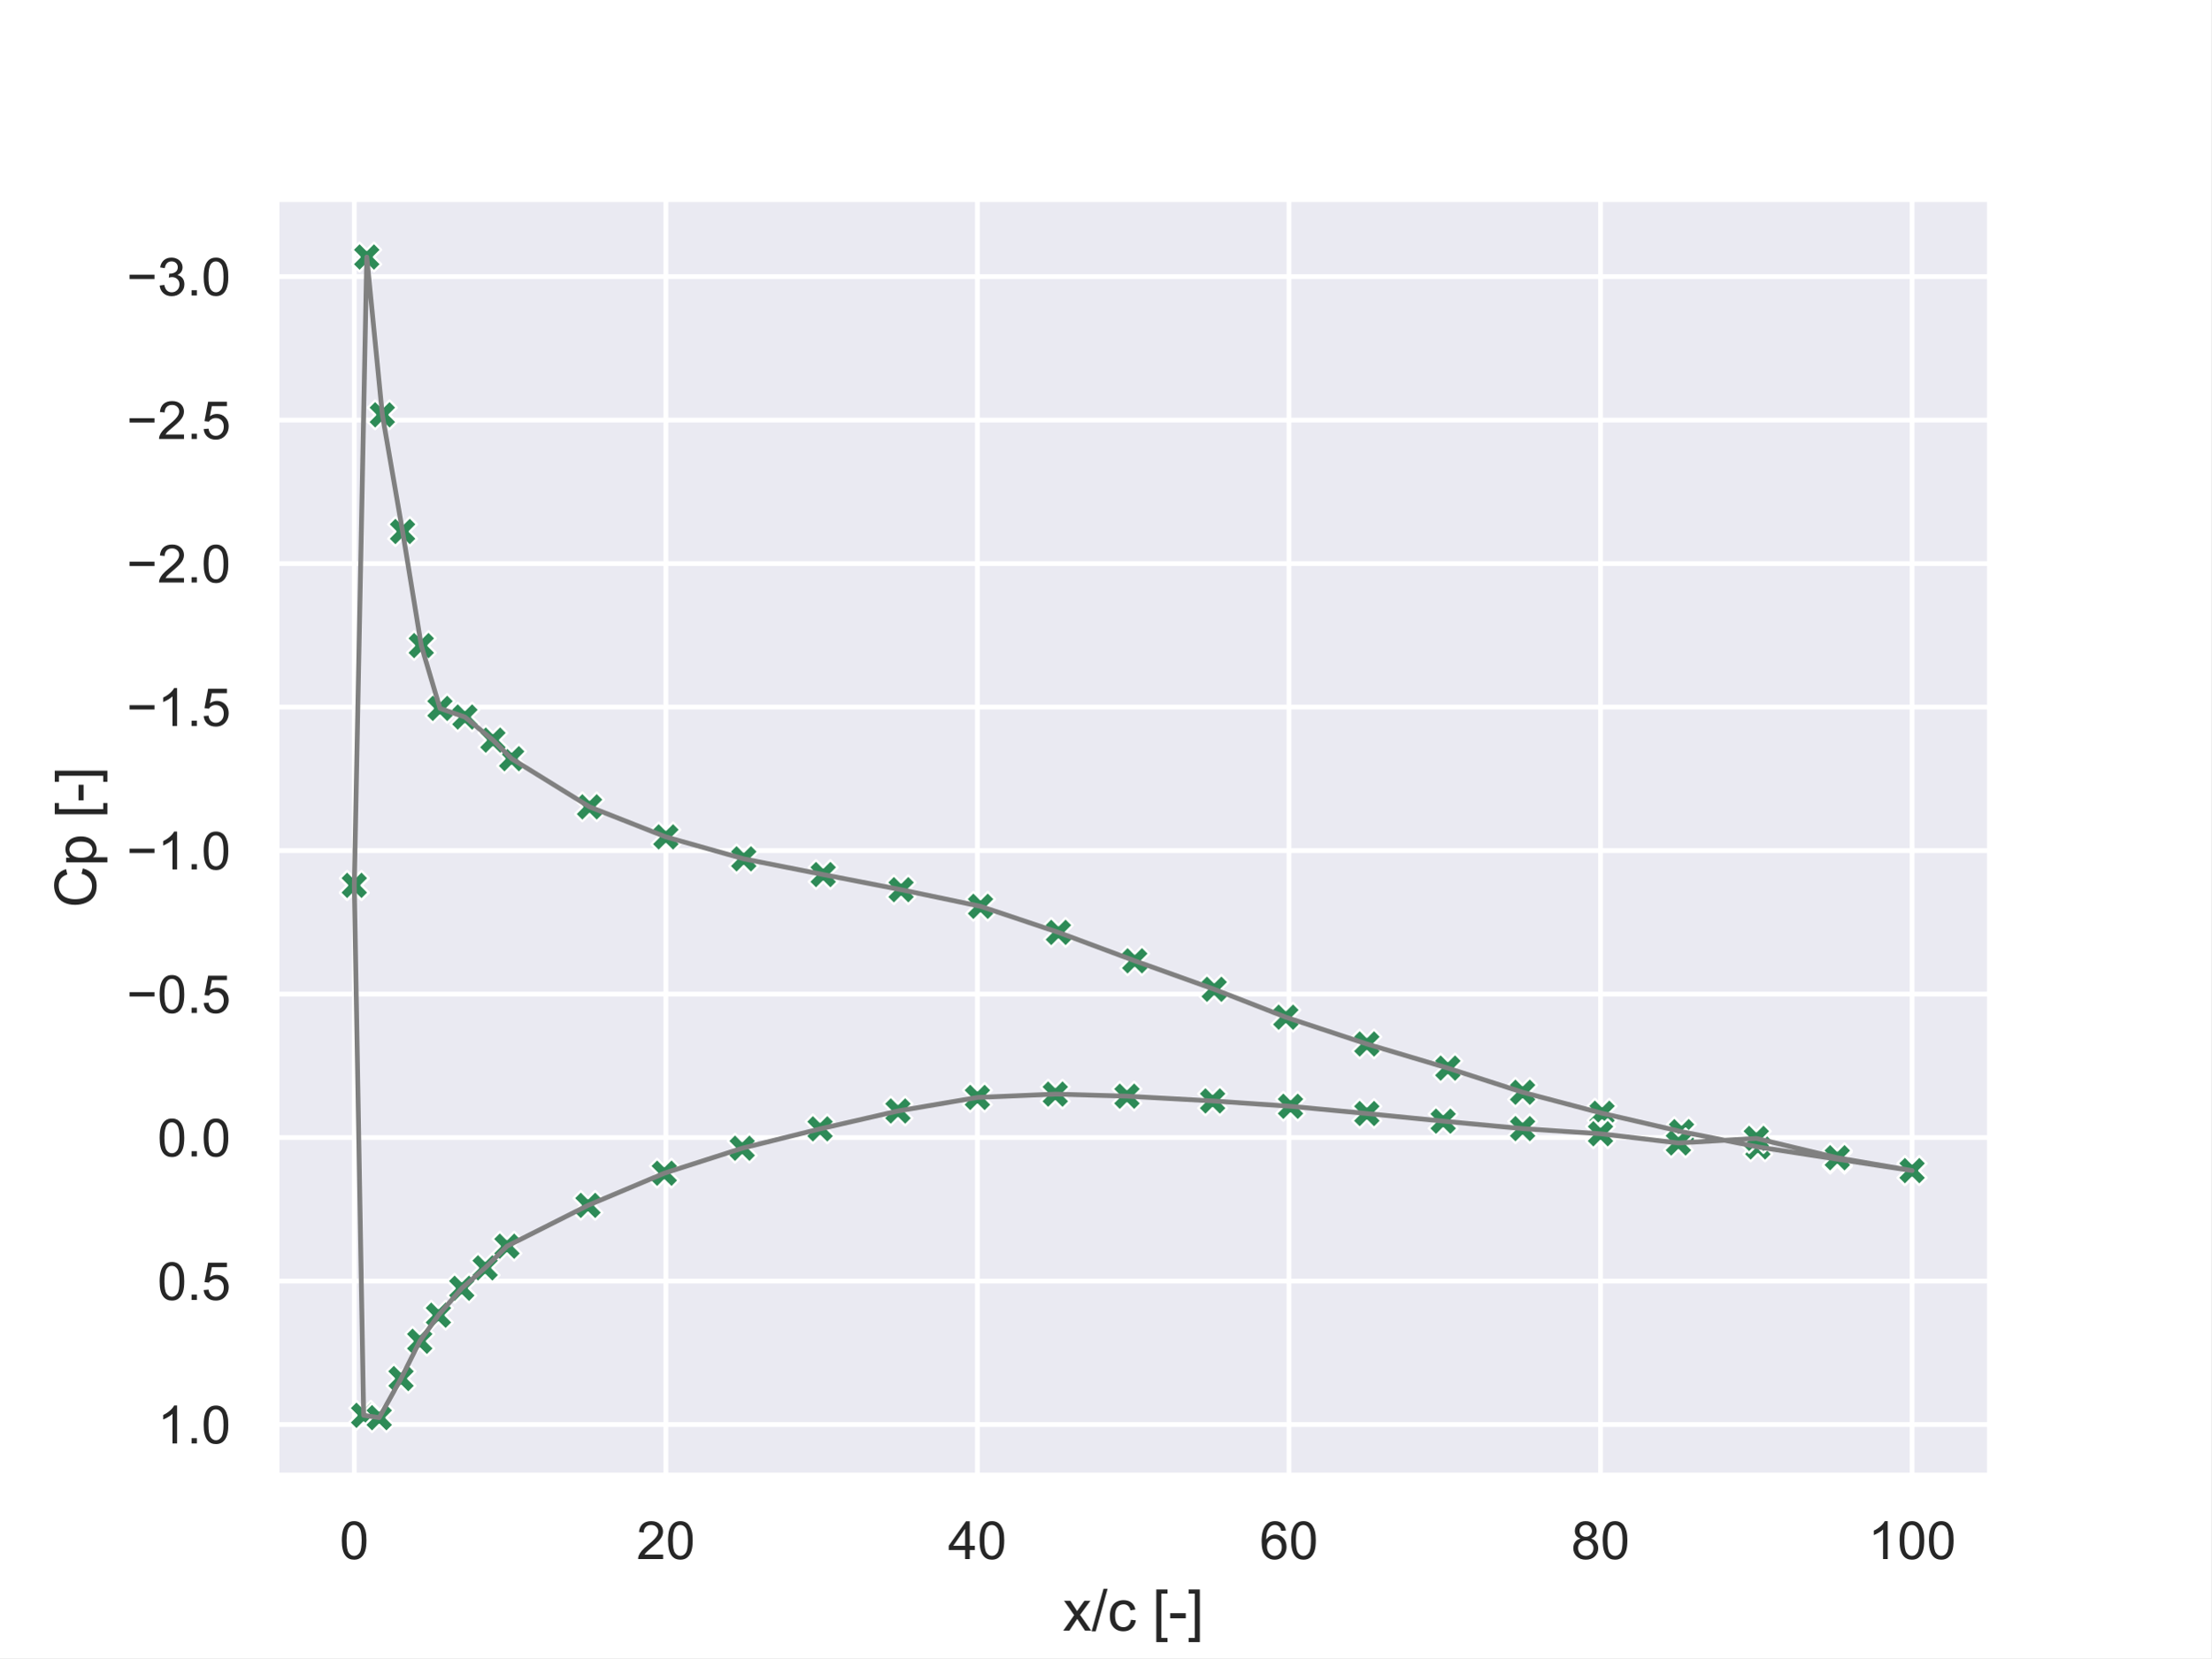
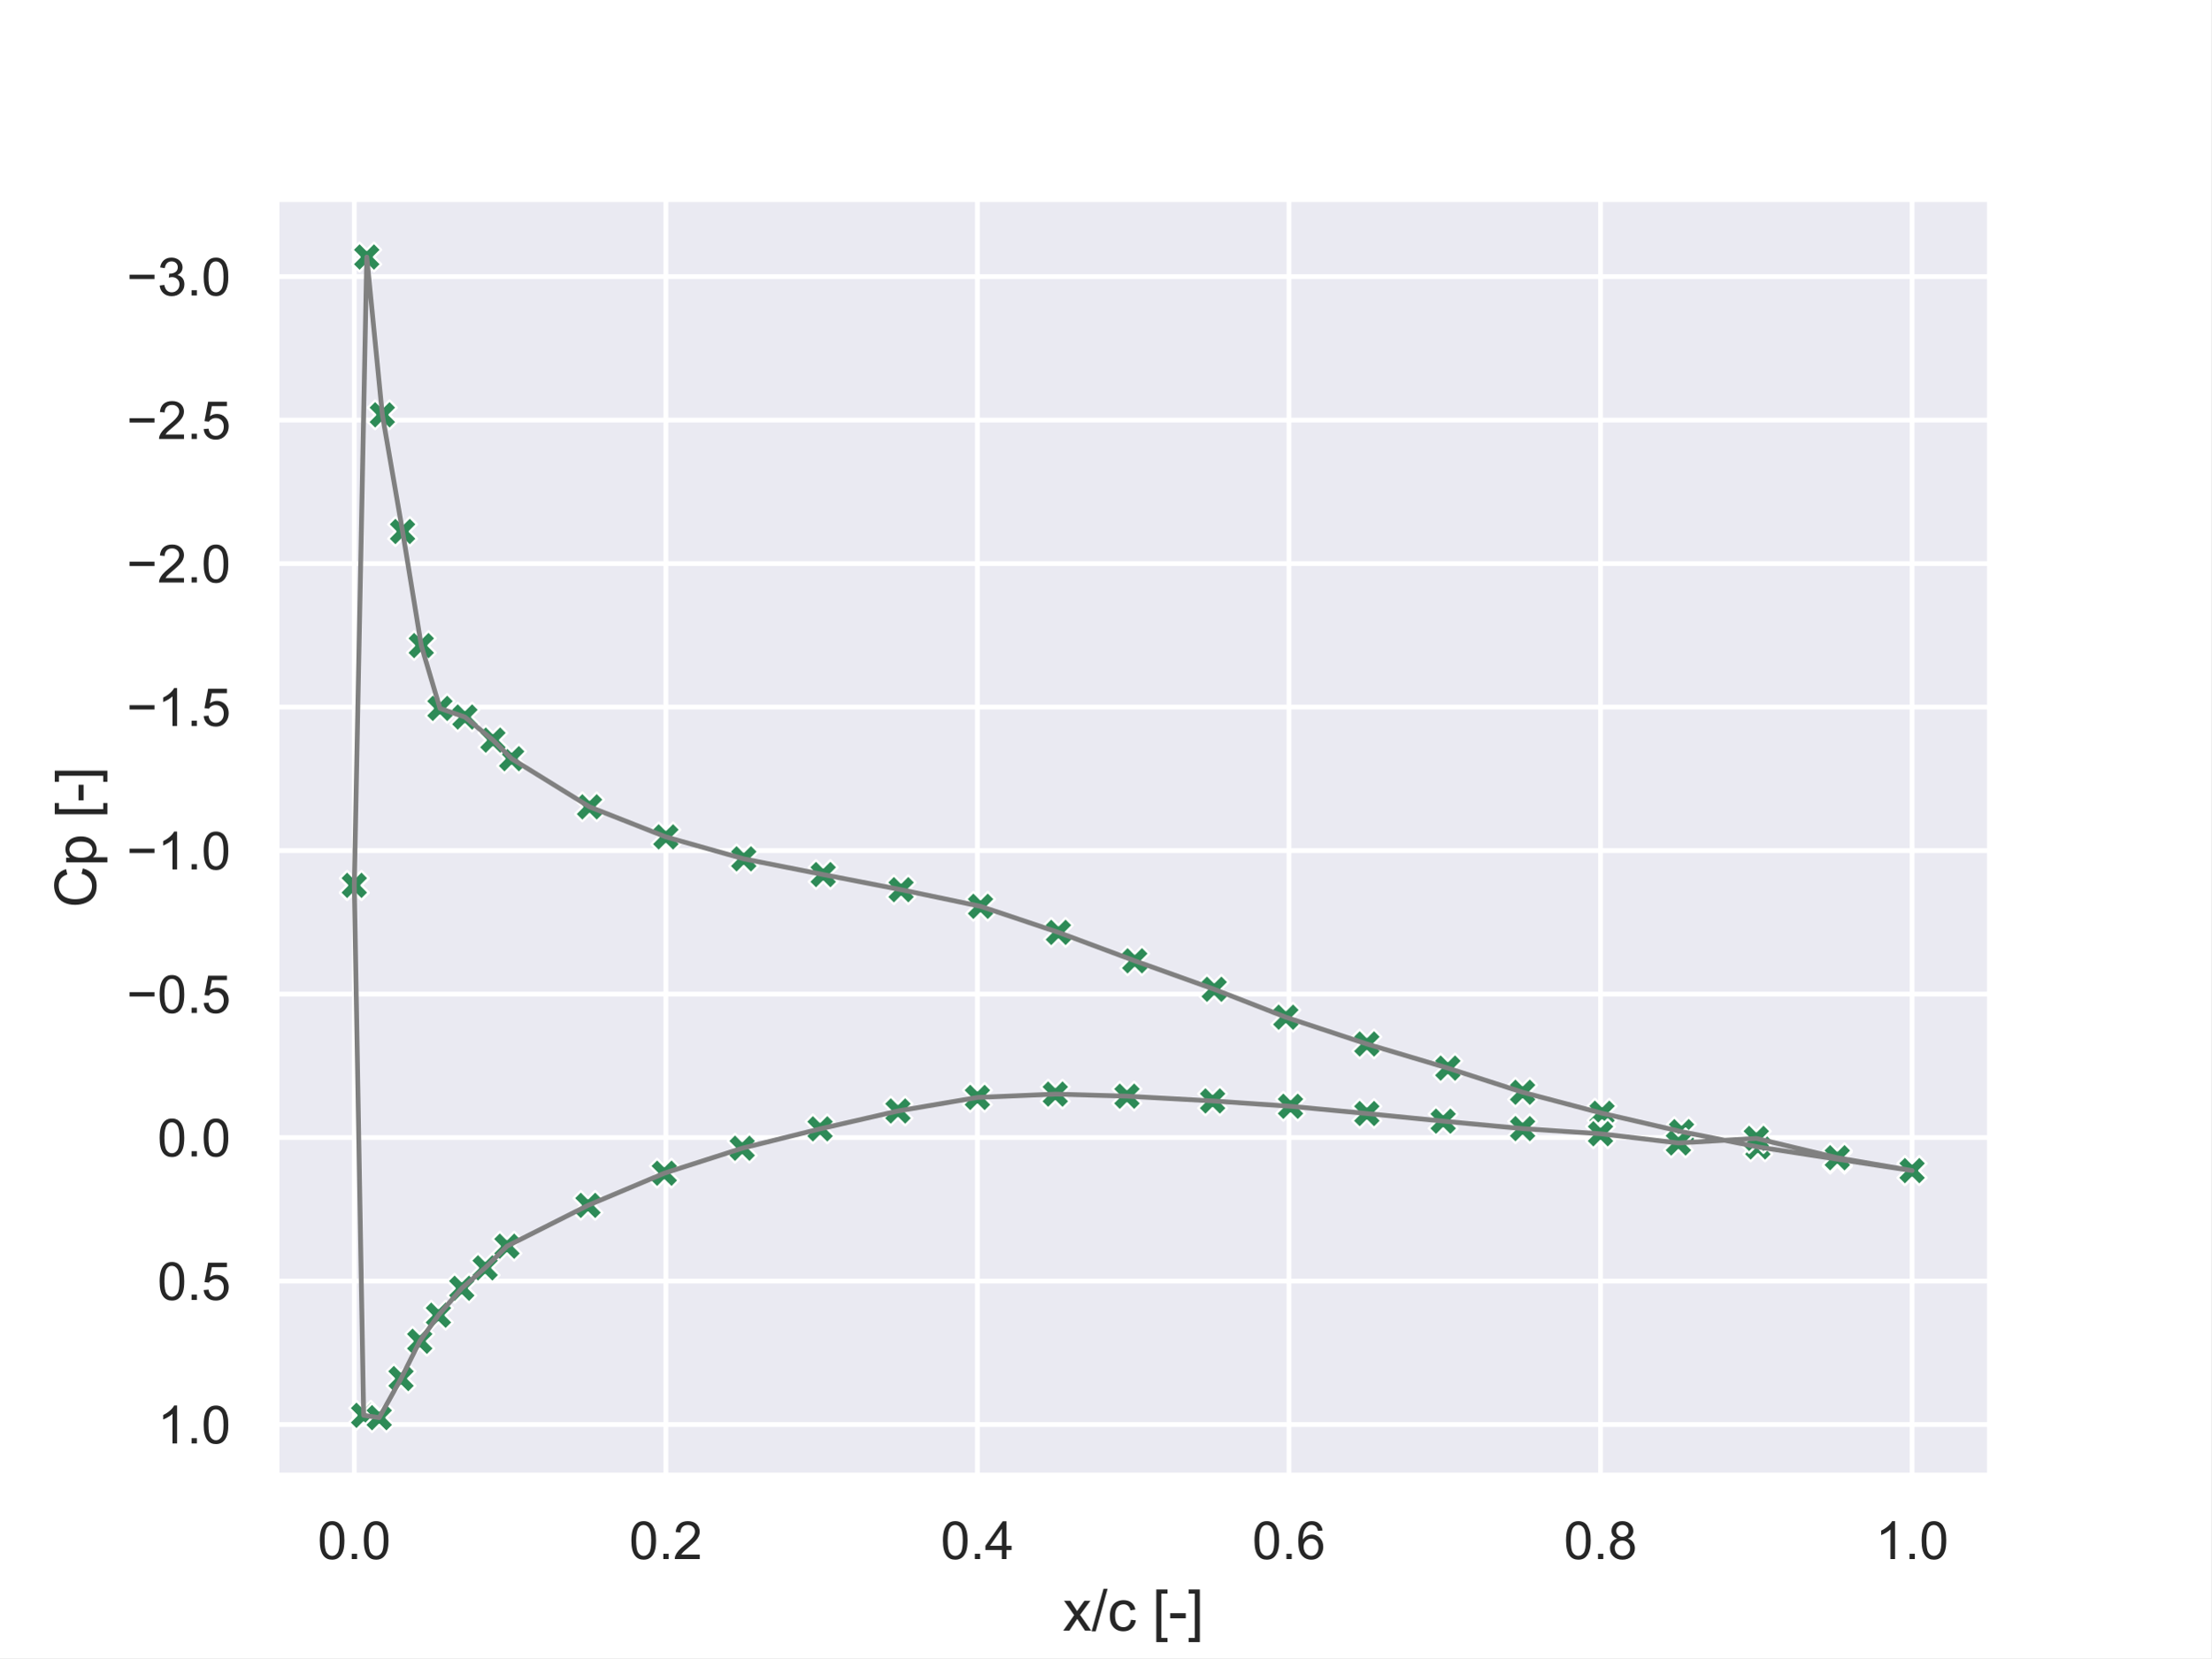
<svg xmlns="http://www.w3.org/2000/svg" xmlns:xlink="http://www.w3.org/1999/xlink" width="460.8pt" height="345.6pt" viewBox="0 0 460.8 345.6" version="1.1">
  <defs>
    <style type="text/css">*{stroke-linejoin: round; stroke-linecap: butt}</style>
  </defs>
  <g id="figure_1">
    <g id="patch_1">
      <path d="M 0 345.6  L 460.8 345.6  L 460.8 0  L 0 0  z " style="fill: #ffffff" />
    </g>
    <g id="axes_1">
      <g id="patch_2">
        <path d="M 57.6 307.584  L 414.72 307.584  L 414.72 41.472  L 57.6 41.472  z " style="fill: #eaeaf2" />
      </g>
      <g id="matplotlib.axis_1">
        <g id="xtick_1">
          <g id="line2d_1">
-             <path d="M 73.833 307.584  L 73.833 41.472  " clip-path="url(#p22914f39a2)" style="fill: none; stroke: #ffffff; stroke-linecap: round" />
+             <path d="M 73.833 307.584  L 73.833 41.472  " clip-path="url(#p09f5254fab)" style="fill: none; stroke: #ffffff; stroke-linecap: round" />
          </g>
          <g id="text_1">
-             <g style="fill: #262626" transform="translate(70.77421 324.9576) scale(0.11 -0.11)">
+             <g style="fill: #262626" transform="translate(66.18773 324.9576) scale(0.11 -0.11)">
              <defs>
                <path id="ArialMT-30" d="M 266 2259  Q 266 3072 433 3567  Q 600 4063 929 4331  Q 1259 4600 1759 4600  Q 2128 4600 2406 4451  Q 2684 4303 2865 4023  Q 3047 3744 3150 3342  Q 3253 2941 3253 2259  Q 3253 1453 3087 958  Q 2922 463 2592 192  Q 2263 -78 1759 -78  Q 1097 -78 719 397  Q 266 969 266 2259  z M 844 2259  Q 844 1131 1108 757  Q 1372 384 1759 384  Q 2147 384 2411 759  Q 2675 1134 2675 2259  Q 2675 3391 2411 3762  Q 2147 4134 1753 4134  Q 1366 4134 1134 3806  Q 844 3388 844 2259  z " transform="scale(0.015625)" />
-               </defs>
-               <use xlink:href="#ArialMT-30" />
+                 <path id="ArialMT-2e" d="M 581 0  L 581 641  L 1222 641  L 1222 0  L 581 0  z " transform="scale(0.015625)" />
+               </defs>
+               <use xlink:href="#ArialMT-30" />
+               <use xlink:href="#ArialMT-2e" x="55.615" />
+               <use xlink:href="#ArialMT-30" x="83.398" />
            </g>
          </g>
        </g>
        <g id="xtick_2">
          <g id="line2d_2">
-             <path d="M 138.764 307.584  L 138.764 41.472  " clip-path="url(#p22914f39a2)" style="fill: none; stroke: #ffffff; stroke-linecap: round" />
+             <path d="M 138.764 307.584  L 138.764 41.472  " clip-path="url(#p09f5254fab)" style="fill: none; stroke: #ffffff; stroke-linecap: round" />
          </g>
          <g id="text_2">
-             <g style="fill: #262626" transform="translate(132.6466 324.9576) scale(0.11 -0.11)">
+             <g style="fill: #262626" transform="translate(131.1186 324.9576) scale(0.11 -0.11)">
              <defs>
                <path id="ArialMT-32" d="M 3222 541  L 3222 0  L 194 0  Q 188 203 259 391  Q 375 700 629 1000  Q 884 1300 1366 1694  Q 2113 2306 2375 2664  Q 2638 3022 2638 3341  Q 2638 3675 2398 3904  Q 2159 4134 1775 4134  Q 1369 4134 1125 3890  Q 881 3647 878 3216  L 300 3275  Q 359 3922 746 4261  Q 1134 4600 1788 4600  Q 2447 4600 2831 4234  Q 3216 3869 3216 3328  Q 3216 3053 3103 2787  Q 2991 2522 2730 2228  Q 2469 1934 1863 1422  Q 1356 997 1212 845  Q 1069 694 975 541  L 3222 541  z " transform="scale(0.015625)" />
              </defs>
-               <use xlink:href="#ArialMT-32" />
-               <use xlink:href="#ArialMT-30" x="55.615" />
+               <use xlink:href="#ArialMT-30" />
+               <use xlink:href="#ArialMT-2e" x="55.615" />
+               <use xlink:href="#ArialMT-32" x="83.398" />
            </g>
          </g>
        </g>
        <g id="xtick_3">
          <g id="line2d_3">
-             <path d="M 203.695 307.584  L 203.695 41.472  " clip-path="url(#p22914f39a2)" style="fill: none; stroke: #ffffff; stroke-linecap: round" />
+             <path d="M 203.695 307.584  L 203.695 41.472  " clip-path="url(#p09f5254fab)" style="fill: none; stroke: #ffffff; stroke-linecap: round" />
          </g>
          <g id="text_3">
-             <g style="fill: #262626" transform="translate(197.5775 324.9576) scale(0.11 -0.11)">
+             <g style="fill: #262626" transform="translate(196.0495 324.9576) scale(0.11 -0.11)">
              <defs>
                <path id="ArialMT-34" d="M 2069 0  L 2069 1097  L 81 1097  L 81 1613  L 2172 4581  L 2631 4581  L 2631 1613  L 3250 1613  L 3250 1097  L 2631 1097  L 2631 0  L 2069 0  z M 2069 1613  L 2069 3678  L 634 1613  L 2069 1613  z " transform="scale(0.015625)" />
              </defs>
-               <use xlink:href="#ArialMT-34" />
-               <use xlink:href="#ArialMT-30" x="55.615" />
+               <use xlink:href="#ArialMT-30" />
+               <use xlink:href="#ArialMT-2e" x="55.615" />
+               <use xlink:href="#ArialMT-34" x="83.398" />
            </g>
          </g>
        </g>
        <g id="xtick_4">
          <g id="line2d_4">
-             <path d="M 268.625 307.584  L 268.625 41.472  " clip-path="url(#p22914f39a2)" style="fill: none; stroke: #ffffff; stroke-linecap: round" />
+             <path d="M 268.625 307.584  L 268.625 41.472  " clip-path="url(#p09f5254fab)" style="fill: none; stroke: #ffffff; stroke-linecap: round" />
          </g>
          <g id="text_4">
-             <g style="fill: #262626" transform="translate(262.5084 324.9576) scale(0.11 -0.11)">
+             <g style="fill: #262626" transform="translate(260.9805 324.9576) scale(0.11 -0.11)">
              <defs>
                <path id="ArialMT-36" d="M 3184 3459  L 2625 3416  Q 2550 3747 2413 3897  Q 2184 4138 1850 4138  Q 1581 4138 1378 3988  Q 1113 3794 959 3422  Q 806 3050 800 2363  Q 1003 2672 1297 2822  Q 1591 2972 1913 2972  Q 2475 2972 2870 2558  Q 3266 2144 3266 1488  Q 3266 1056 3080 686  Q 2894 316 2569 119  Q 2244 -78 1831 -78  Q 1128 -78 684 439  Q 241 956 241 2144  Q 241 3472 731 4075  Q 1159 4600 1884 4600  Q 2425 4600 2770 4297  Q 3116 3994 3184 3459  z M 888 1484  Q 888 1194 1011 928  Q 1134 663 1356 523  Q 1578 384 1822 384  Q 2178 384 2434 671  Q 2691 959 2691 1453  Q 2691 1928 2437 2201  Q 2184 2475 1800 2475  Q 1419 2475 1153 2201  Q 888 1928 888 1484  z " transform="scale(0.015625)" />
              </defs>
-               <use xlink:href="#ArialMT-36" />
-               <use xlink:href="#ArialMT-30" x="55.615" />
+               <use xlink:href="#ArialMT-30" />
+               <use xlink:href="#ArialMT-2e" x="55.615" />
+               <use xlink:href="#ArialMT-36" x="83.398" />
            </g>
          </g>
        </g>
        <g id="xtick_5">
          <g id="line2d_5">
-             <path d="M 333.556 307.584  L 333.556 41.472  " clip-path="url(#p22914f39a2)" style="fill: none; stroke: #ffffff; stroke-linecap: round" />
+             <path d="M 333.556 307.584  L 333.556 41.472  " clip-path="url(#p09f5254fab)" style="fill: none; stroke: #ffffff; stroke-linecap: round" />
          </g>
          <g id="text_5">
-             <g style="fill: #262626" transform="translate(327.4393 324.9576) scale(0.11 -0.11)">
+             <g style="fill: #262626" transform="translate(325.9114 324.9576) scale(0.11 -0.11)">
              <defs>
                <path id="ArialMT-38" d="M 1131 2484  Q 781 2613 612 2850  Q 444 3088 444 3419  Q 444 3919 803 4259  Q 1163 4600 1759 4600  Q 2359 4600 2725 4251  Q 3091 3903 3091 3403  Q 3091 3084 2923 2848  Q 2756 2613 2416 2484  Q 2838 2347 3058 2040  Q 3278 1734 3278 1309  Q 3278 722 2862 322  Q 2447 -78 1769 -78  Q 1091 -78 675 323  Q 259 725 259 1325  Q 259 1772 486 2073  Q 713 2375 1131 2484  z M 1019 3438  Q 1019 3113 1228 2906  Q 1438 2700 1772 2700  Q 2097 2700 2305 2904  Q 2513 3109 2513 3406  Q 2513 3716 2298 3927  Q 2084 4138 1766 4138  Q 1444 4138 1231 3931  Q 1019 3725 1019 3438  z M 838 1322  Q 838 1081 952 856  Q 1066 631 1291 507  Q 1516 384 1775 384  Q 2178 384 2440 643  Q 2703 903 2703 1303  Q 2703 1709 2433 1975  Q 2163 2241 1756 2241  Q 1359 2241 1098 1978  Q 838 1716 838 1322  z " transform="scale(0.015625)" />
              </defs>
-               <use xlink:href="#ArialMT-38" />
-               <use xlink:href="#ArialMT-30" x="55.615" />
+               <use xlink:href="#ArialMT-30" />
+               <use xlink:href="#ArialMT-2e" x="55.615" />
+               <use xlink:href="#ArialMT-38" x="83.398" />
            </g>
          </g>
        </g>
        <g id="xtick_6">
          <g id="line2d_6">
-             <path d="M 398.487 307.584  L 398.487 41.472  " clip-path="url(#p22914f39a2)" style="fill: none; stroke: #ffffff; stroke-linecap: round" />
+             <path d="M 398.487 307.584  L 398.487 41.472  " clip-path="url(#p09f5254fab)" style="fill: none; stroke: #ffffff; stroke-linecap: round" />
          </g>
          <g id="text_6">
-             <g style="fill: #262626" transform="translate(389.3117 324.9576) scale(0.11 -0.11)">
+             <g style="fill: #262626" transform="translate(390.8423 324.9576) scale(0.11 -0.11)">
              <defs>
                <path id="ArialMT-31" d="M 2384 0  L 1822 0  L 1822 3584  Q 1619 3391 1289 3197  Q 959 3003 697 2906  L 697 3450  Q 1169 3672 1522 3987  Q 1875 4303 2022 4600  L 2384 4600  L 2384 0  z " transform="scale(0.015625)" />
              </defs>
              <use xlink:href="#ArialMT-31" />
-               <use xlink:href="#ArialMT-30" x="55.615" />
-               <use xlink:href="#ArialMT-30" x="111.23" />
+               <use xlink:href="#ArialMT-2e" x="55.615" />
+               <use xlink:href="#ArialMT-30" x="83.398" />
            </g>
          </g>
        </g>
        <g id="text_7">
          <g style="fill: #262626" transform="translate(221.4947 339.8795) scale(0.12 -0.12)">
            <defs>
              <path id="ArialMT-78" d="M 47 0  L 1259 1725  L 138 3319  L 841 3319  L 1350 2541  Q 1494 2319 1581 2169  Q 1719 2375 1834 2534  L 2394 3319  L 3066 3319  L 1919 1756  L 3153 0  L 2463 0  L 1781 1031  L 1600 1309  L 728 0  L 47 0  z " transform="scale(0.015625)" />
              <path id="ArialMT-2f" d="M 0 -78  L 1328 4659  L 1778 4659  L 453 -78  L 0 -78  z " transform="scale(0.015625)" />
              <path id="ArialMT-63" d="M 2588 1216  L 3141 1144  Q 3050 572 2676 248  Q 2303 -75 1759 -75  Q 1078 -75 664 370  Q 250 816 250 1647  Q 250 2184 428 2587  Q 606 2991 970 3192  Q 1334 3394 1763 3394  Q 2303 3394 2647 3120  Q 2991 2847 3088 2344  L 2541 2259  Q 2463 2594 2264 2762  Q 2066 2931 1784 2931  Q 1359 2931 1093 2626  Q 828 2322 828 1663  Q 828 994 1084 691  Q 1341 388 1753 388  Q 2084 388 2306 591  Q 2528 794 2588 1216  z " transform="scale(0.015625)" />
              <path id="ArialMT-20" transform="scale(0.015625)" />
              <path id="ArialMT-5b" d="M 434 -1272  L 434 4581  L 1675 4581  L 1675 4116  L 997 4116  L 997 -806  L 1675 -806  L 1675 -1272  L 434 -1272  z " transform="scale(0.015625)" />
              <path id="ArialMT-2d" d="M 203 1375  L 203 1941  L 1931 1941  L 1931 1375  L 203 1375  z " transform="scale(0.015625)" />
              <path id="ArialMT-5d" d="M 1363 -1272  L 122 -1272  L 122 -806  L 800 -806  L 800 4116  L 122 4116  L 122 4581  L 1363 4581  L 1363 -1272  z " transform="scale(0.015625)" />
            </defs>
            <use xlink:href="#ArialMT-78" />
            <use xlink:href="#ArialMT-2f" x="50" />
            <use xlink:href="#ArialMT-63" x="77.783" />
            <use xlink:href="#ArialMT-20" x="127.783" />
            <use xlink:href="#ArialMT-5b" x="155.566" />
            <use xlink:href="#ArialMT-2d" x="183.35" />
            <use xlink:href="#ArialMT-5d" x="216.65" />
          </g>
        </g>
      </g>
      <g id="matplotlib.axis_2">
        <g id="ytick_1">
          <g id="line2d_7">
-             <path d="M 57.6 57.651  L 414.72 57.651  " clip-path="url(#p22914f39a2)" style="fill: none; stroke: #ffffff; stroke-linecap: round" />
+             <path d="M 57.6 57.651  L 414.72 57.651  " clip-path="url(#p09f5254fab)" style="fill: none; stroke: #ffffff; stroke-linecap: round" />
          </g>
          <g id="text_8">
            <g style="fill: #262626" transform="translate(26.38531 61.58735) scale(0.11 -0.11)">
              <defs>
                <path id="ArialMT-2212" d="M 3381 1997  L 356 1997  L 356 2522  L 3381 2522  L 3381 1997  z " transform="scale(0.015625)" />
                <path id="ArialMT-33" d="M 269 1209  L 831 1284  Q 928 806 1161 595  Q 1394 384 1728 384  Q 2125 384 2398 659  Q 2672 934 2672 1341  Q 2672 1728 2419 1979  Q 2166 2231 1775 2231  Q 1616 2231 1378 2169  L 1441 2663  Q 1497 2656 1531 2656  Q 1891 2656 2178 2843  Q 2466 3031 2466 3422  Q 2466 3731 2256 3934  Q 2047 4138 1716 4138  Q 1388 4138 1169 3931  Q 950 3725 888 3313  L 325 3413  Q 428 3978 793 4289  Q 1159 4600 1703 4600  Q 2078 4600 2393 4439  Q 2709 4278 2876 4000  Q 3044 3722 3044 3409  Q 3044 3113 2884 2869  Q 2725 2625 2413 2481  Q 2819 2388 3044 2092  Q 3269 1797 3269 1353  Q 3269 753 2831 336  Q 2394 -81 1725 -81  Q 1122 -81 723 278  Q 325 638 269 1209  z " transform="scale(0.015625)" />
-                 <path id="ArialMT-2e" d="M 581 0  L 581 641  L 1222 641  L 1222 0  L 581 0  z " transform="scale(0.015625)" />
              </defs>
              <use xlink:href="#ArialMT-2212" />
              <use xlink:href="#ArialMT-33" x="58.398" />
              <use xlink:href="#ArialMT-2e" x="114.014" />
              <use xlink:href="#ArialMT-30" x="141.797" />
            </g>
          </g>
        </g>
        <g id="ytick_2">
          <g id="line2d_8">
-             <path d="M 57.6 87.559  L 414.72 87.559  " clip-path="url(#p22914f39a2)" style="fill: none; stroke: #ffffff; stroke-linecap: round" />
+             <path d="M 57.6 87.559  L 414.72 87.559  " clip-path="url(#p09f5254fab)" style="fill: none; stroke: #ffffff; stroke-linecap: round" />
          </g>
          <g id="text_9">
            <g style="fill: #262626" transform="translate(26.38531 91.49619) scale(0.11 -0.11)">
              <defs>
                <path id="ArialMT-35" d="M 266 1200  L 856 1250  Q 922 819 1161 601  Q 1400 384 1738 384  Q 2144 384 2425 690  Q 2706 997 2706 1503  Q 2706 1984 2436 2262  Q 2166 2541 1728 2541  Q 1456 2541 1237 2417  Q 1019 2294 894 2097  L 366 2166  L 809 4519  L 3088 4519  L 3088 3981  L 1259 3981  L 1013 2750  Q 1425 3038 1878 3038  Q 2478 3038 2890 2622  Q 3303 2206 3303 1553  Q 3303 931 2941 478  Q 2500 -78 1738 -78  Q 1113 -78 717 272  Q 322 622 266 1200  z " transform="scale(0.015625)" />
              </defs>
              <use xlink:href="#ArialMT-2212" />
              <use xlink:href="#ArialMT-32" x="58.398" />
              <use xlink:href="#ArialMT-2e" x="114.014" />
              <use xlink:href="#ArialMT-35" x="141.797" />
            </g>
          </g>
        </g>
        <g id="ytick_3">
          <g id="line2d_9">
-             <path d="M 57.6 117.468  L 414.72 117.468  " clip-path="url(#p22914f39a2)" style="fill: none; stroke: #ffffff; stroke-linecap: round" />
+             <path d="M 57.6 117.468  L 414.72 117.468  " clip-path="url(#p09f5254fab)" style="fill: none; stroke: #ffffff; stroke-linecap: round" />
          </g>
          <g id="text_10">
            <g style="fill: #262626" transform="translate(26.38531 121.405) scale(0.11 -0.11)">
              <use xlink:href="#ArialMT-2212" />
              <use xlink:href="#ArialMT-32" x="58.398" />
              <use xlink:href="#ArialMT-2e" x="114.014" />
              <use xlink:href="#ArialMT-30" x="141.797" />
            </g>
          </g>
        </g>
        <g id="ytick_4">
          <g id="line2d_10">
-             <path d="M 57.6 147.377  L 414.72 147.377  " clip-path="url(#p22914f39a2)" style="fill: none; stroke: #ffffff; stroke-linecap: round" />
+             <path d="M 57.6 147.377  L 414.72 147.377  " clip-path="url(#p09f5254fab)" style="fill: none; stroke: #ffffff; stroke-linecap: round" />
          </g>
          <g id="text_11">
            <g style="fill: #262626" transform="translate(26.38531 151.3139) scale(0.11 -0.11)">
              <use xlink:href="#ArialMT-2212" />
              <use xlink:href="#ArialMT-31" x="58.398" />
              <use xlink:href="#ArialMT-2e" x="114.014" />
              <use xlink:href="#ArialMT-35" x="141.797" />
            </g>
          </g>
        </g>
        <g id="ytick_5">
          <g id="line2d_11">
-             <path d="M 57.6 177.286  L 414.72 177.286  " clip-path="url(#p22914f39a2)" style="fill: none; stroke: #ffffff; stroke-linecap: round" />
+             <path d="M 57.6 177.286  L 414.72 177.286  " clip-path="url(#p09f5254fab)" style="fill: none; stroke: #ffffff; stroke-linecap: round" />
          </g>
          <g id="text_12">
            <g style="fill: #262626" transform="translate(26.38531 181.2227) scale(0.11 -0.11)">
              <use xlink:href="#ArialMT-2212" />
              <use xlink:href="#ArialMT-31" x="58.398" />
              <use xlink:href="#ArialMT-2e" x="114.014" />
              <use xlink:href="#ArialMT-30" x="141.797" />
            </g>
          </g>
        </g>
        <g id="ytick_6">
          <g id="line2d_12">
-             <path d="M 57.6 207.195  L 414.72 207.195  " clip-path="url(#p22914f39a2)" style="fill: none; stroke: #ffffff; stroke-linecap: round" />
+             <path d="M 57.6 207.195  L 414.72 207.195  " clip-path="url(#p09f5254fab)" style="fill: none; stroke: #ffffff; stroke-linecap: round" />
          </g>
          <g id="text_13">
            <g style="fill: #262626" transform="translate(26.38531 211.1315) scale(0.11 -0.11)">
              <use xlink:href="#ArialMT-2212" />
              <use xlink:href="#ArialMT-30" x="58.398" />
              <use xlink:href="#ArialMT-2e" x="114.014" />
              <use xlink:href="#ArialMT-35" x="141.797" />
            </g>
          </g>
        </g>
        <g id="ytick_7">
          <g id="line2d_13">
-             <path d="M 57.6 237.104  L 414.72 237.104  " clip-path="url(#p22914f39a2)" style="fill: none; stroke: #ffffff; stroke-linecap: round" />
+             <path d="M 57.6 237.104  L 414.72 237.104  " clip-path="url(#p09f5254fab)" style="fill: none; stroke: #ffffff; stroke-linecap: round" />
          </g>
          <g id="text_14">
            <g style="fill: #262626" transform="translate(32.81 241.0404) scale(0.11 -0.11)">
              <use xlink:href="#ArialMT-30" />
              <use xlink:href="#ArialMT-2e" x="55.615" />
              <use xlink:href="#ArialMT-30" x="83.398" />
            </g>
          </g>
        </g>
        <g id="ytick_8">
          <g id="line2d_14">
-             <path d="M 57.6 267.012  L 414.72 267.012  " clip-path="url(#p22914f39a2)" style="fill: none; stroke: #ffffff; stroke-linecap: round" />
+             <path d="M 57.6 267.012  L 414.72 267.012  " clip-path="url(#p09f5254fab)" style="fill: none; stroke: #ffffff; stroke-linecap: round" />
          </g>
          <g id="text_15">
            <g style="fill: #262626" transform="translate(32.81 270.9492) scale(0.11 -0.11)">
              <use xlink:href="#ArialMT-30" />
              <use xlink:href="#ArialMT-2e" x="55.615" />
              <use xlink:href="#ArialMT-35" x="83.398" />
            </g>
          </g>
        </g>
        <g id="ytick_9">
          <g id="line2d_15">
-             <path d="M 57.6 296.921  L 414.72 296.921  " clip-path="url(#p22914f39a2)" style="fill: none; stroke: #ffffff; stroke-linecap: round" />
+             <path d="M 57.6 296.921  L 414.72 296.921  " clip-path="url(#p09f5254fab)" style="fill: none; stroke: #ffffff; stroke-linecap: round" />
          </g>
          <g id="text_16">
            <g style="fill: #262626" transform="translate(32.81 300.858) scale(0.11 -0.11)">
              <use xlink:href="#ArialMT-31" />
              <use xlink:href="#ArialMT-2e" x="55.615" />
              <use xlink:href="#ArialMT-30" x="83.398" />
            </g>
          </g>
        </g>
        <g id="text_17">
          <g style="fill: #262626" transform="translate(20.00031 189.1961) rotate(-90) scale(0.12 -0.12)">
            <defs>
              <path id="ArialMT-43" d="M 3763 1606  L 4369 1453  Q 4178 706 3683 314  Q 3188 -78 2472 -78  Q 1731 -78 1267 223  Q 803 525 561 1097  Q 319 1669 319 2325  Q 319 3041 592 3573  Q 866 4106 1370 4382  Q 1875 4659 2481 4659  Q 3169 4659 3637 4309  Q 4106 3959 4291 3325  L 3694 3184  Q 3534 3684 3231 3912  Q 2928 4141 2469 4141  Q 1941 4141 1586 3887  Q 1231 3634 1087 3207  Q 944 2781 944 2328  Q 944 1744 1114 1308  Q 1284 872 1643 656  Q 2003 441 2422 441  Q 2931 441 3284 734  Q 3638 1028 3763 1606  z " transform="scale(0.015625)" />
              <path id="ArialMT-70" d="M 422 -1272  L 422 3319  L 934 3319  L 934 2888  Q 1116 3141 1344 3267  Q 1572 3394 1897 3394  Q 2322 3394 2647 3175  Q 2972 2956 3137 2557  Q 3303 2159 3303 1684  Q 3303 1175 3120 767  Q 2938 359 2589 142  Q 2241 -75 1856 -75  Q 1575 -75 1351 44  Q 1128 163 984 344  L 984 -1272  L 422 -1272  z M 931 1641  Q 931 1000 1190 694  Q 1450 388 1819 388  Q 2194 388 2461 705  Q 2728 1022 2728 1688  Q 2728 2322 2467 2637  Q 2206 2953 1844 2953  Q 1484 2953 1207 2617  Q 931 2281 931 1641  z " transform="scale(0.015625)" />
            </defs>
            <use xlink:href="#ArialMT-43" />
            <use xlink:href="#ArialMT-70" x="72.217" />
            <use xlink:href="#ArialMT-20" x="127.832" />
            <use xlink:href="#ArialMT-5b" x="155.615" />
            <use xlink:href="#ArialMT-2d" x="183.398" />
            <use xlink:href="#ArialMT-5d" x="216.699" />
          </g>
        </g>
      </g>
      <g id="PathCollection_1">
        <defs>
-           <path id="m6748fcd519" d="M -1.5 3  L 0 1.5  L 1.5 3  L 3 1.5  L 1.5 0  L 3 -1.5  L 1.5 -3  L 0 -1.5  L -1.5 -3  L -3 -1.5  L -1.5 0  L -3 1.5  z " style="stroke: #ffffff; stroke-width: 0.48" />
+           <path id="mcd586e74e7" d="M -1.5 3  L 0 1.5  L 1.5 3  L 3 1.5  L 1.5 0  L 3 -1.5  L 1.5 -3  L 0 -1.5  L -1.5 -3  L -3 -1.5  L -1.5 0  L -3 1.5  z " style="stroke: #ffffff; stroke-width: 0.48" />
        </defs>
-         <g clip-path="url(#p22914f39a2)">
-           <use xlink:href="#m6748fcd519" x="398.487" y="243.99" style="fill: #2e8b57; stroke: #ffffff; stroke-width: 0.48" />
-           <use xlink:href="#m6748fcd519" x="382.904" y="241.614" style="fill: #2e8b57; stroke: #ffffff; stroke-width: 0.48" />
-           <use xlink:href="#m6748fcd519" x="366.346" y="239.057" style="fill: #2e8b57; stroke: #ffffff; stroke-width: 0.48" />
-           <use xlink:href="#m6748fcd519" x="350.438" y="235.874" style="fill: #2e8b57; stroke: #ffffff; stroke-width: 0.48" />
-           <use xlink:href="#m6748fcd519" x="333.881" y="232.037" style="fill: #2e8b57; stroke: #ffffff; stroke-width: 0.48" />
-           <use xlink:href="#m6748fcd519" x="317.324" y="227.665" style="fill: #2e8b57; stroke: #ffffff; stroke-width: 0.48" />
-           <use xlink:href="#m6748fcd519" x="301.74" y="222.629" style="fill: #2e8b57; stroke: #ffffff; stroke-width: 0.48" />
-           <use xlink:href="#m6748fcd519" x="284.858" y="217.598" style="fill: #2e8b57; stroke: #ffffff; stroke-width: 0.48" />
-           <use xlink:href="#m6748fcd519" x="267.976" y="212.021" style="fill: #2e8b57; stroke: #ffffff; stroke-width: 0.48" />
-           <use xlink:href="#m6748fcd519" x="253.042" y="206.197" style="fill: #2e8b57; stroke: #ffffff; stroke-width: 0.48" />
-           <use xlink:href="#m6748fcd519" x="236.485" y="200.264" style="fill: #2e8b57; stroke: #ffffff; stroke-width: 0.48" />
-           <use xlink:href="#m6748fcd519" x="220.577" y="194.339" style="fill: #2e8b57; stroke: #ffffff; stroke-width: 0.48" />
-           <use xlink:href="#m6748fcd519" x="204.344" y="188.907" style="fill: #2e8b57; stroke: #ffffff; stroke-width: 0.48" />
-           <use xlink:href="#m6748fcd519" x="187.786" y="185.443" style="fill: #2e8b57; stroke: #ffffff; stroke-width: 0.48" />
-           <use xlink:href="#m6748fcd519" x="171.554" y="182.285" style="fill: #2e8b57; stroke: #ffffff; stroke-width: 0.48" />
-           <use xlink:href="#m6748fcd519" x="154.996" y="179.011" style="fill: #2e8b57; stroke: #ffffff; stroke-width: 0.48" />
-           <use xlink:href="#m6748fcd519" x="138.764" y="174.438" style="fill: #2e8b57; stroke: #ffffff; stroke-width: 0.48" />
-           <use xlink:href="#m6748fcd519" x="122.856" y="168.172" style="fill: #2e8b57; stroke: #ffffff; stroke-width: 0.48" />
-           <use xlink:href="#m6748fcd519" x="106.623" y="158.131" style="fill: #2e8b57; stroke: #ffffff; stroke-width: 0.48" />
-           <use xlink:href="#m6748fcd519" x="102.727" y="154.261" style="fill: #2e8b57; stroke: #ffffff; stroke-width: 0.48" />
-           <use xlink:href="#m6748fcd519" x="96.883" y="149.452" style="fill: #2e8b57; stroke: #ffffff; stroke-width: 0.48" />
-           <use xlink:href="#m6748fcd519" x="91.689" y="147.651" style="fill: #2e8b57; stroke: #ffffff; stroke-width: 0.48" />
-           <use xlink:href="#m6748fcd519" x="87.793" y="134.558" style="fill: #2e8b57; stroke: #ffffff; stroke-width: 0.48" />
-           <use xlink:href="#m6748fcd519" x="83.897" y="110.78" style="fill: #2e8b57; stroke: #ffffff; stroke-width: 0.48" />
-           <use xlink:href="#m6748fcd519" x="79.677" y="86.455" style="fill: #2e8b57; stroke: #ffffff; stroke-width: 0.48" />
-           <use xlink:href="#m6748fcd519" x="76.43" y="53.568" style="fill: #2e8b57; stroke: #ffffff; stroke-width: 0.48" />
-           <use xlink:href="#m6748fcd519" x="73.833" y="184.585" style="fill: #2e8b57; stroke: #ffffff; stroke-width: 0.48" />
-           <use xlink:href="#m6748fcd519" x="73.833" y="184.536" style="fill: #2e8b57; stroke: #ffffff; stroke-width: 0.48" />
-           <use xlink:href="#m6748fcd519" x="75.781" y="295" style="fill: #2e8b57; stroke: #ffffff; stroke-width: 0.48" />
-           <use xlink:href="#m6748fcd519" x="79.027" y="295.488" style="fill: #2e8b57; stroke: #ffffff; stroke-width: 0.48" />
-           <use xlink:href="#m6748fcd519" x="83.572" y="287.339" style="fill: #2e8b57; stroke: #ffffff; stroke-width: 0.48" />
-           <use xlink:href="#m6748fcd519" x="87.468" y="279.563" style="fill: #2e8b57; stroke: #ffffff; stroke-width: 0.48" />
-           <use xlink:href="#m6748fcd519" x="91.364" y="274.135" style="fill: #2e8b57; stroke: #ffffff; stroke-width: 0.48" />
-           <use xlink:href="#m6748fcd519" x="96.234" y="268.519" style="fill: #2e8b57; stroke: #ffffff; stroke-width: 0.48" />
-           <use xlink:href="#m6748fcd519" x="101.104" y="264.266" style="fill: #2e8b57; stroke: #ffffff; stroke-width: 0.48" />
-           <use xlink:href="#m6748fcd519" x="105.649" y="259.749" style="fill: #2e8b57; stroke: #ffffff; stroke-width: 0.48" />
-           <use xlink:href="#m6748fcd519" x="122.531" y="251.241" style="fill: #2e8b57; stroke: #ffffff; stroke-width: 0.48" />
-           <use xlink:href="#m6748fcd519" x="138.439" y="244.537" style="fill: #2e8b57; stroke: #ffffff; stroke-width: 0.48" />
-           <use xlink:href="#m6748fcd519" x="154.672" y="239.329" style="fill: #2e8b57; stroke: #ffffff; stroke-width: 0.48" />
-           <use xlink:href="#m6748fcd519" x="170.904" y="235.293" style="fill: #2e8b57; stroke: #ffffff; stroke-width: 0.48" />
-           <use xlink:href="#m6748fcd519" x="187.137" y="231.564" style="fill: #2e8b57; stroke: #ffffff; stroke-width: 0.48" />
-           <use xlink:href="#m6748fcd519" x="203.695" y="228.746" style="fill: #2e8b57; stroke: #ffffff; stroke-width: 0.48" />
-           <use xlink:href="#m6748fcd519" x="219.927" y="228.048" style="fill: #2e8b57; stroke: #ffffff; stroke-width: 0.48" />
-           <use xlink:href="#m6748fcd519" x="234.861" y="228.479" style="fill: #2e8b57; stroke: #ffffff; stroke-width: 0.48" />
-           <use xlink:href="#m6748fcd519" x="252.717" y="229.47" style="fill: #2e8b57; stroke: #ffffff; stroke-width: 0.48" />
-           <use xlink:href="#m6748fcd519" x="268.95" y="230.589" style="fill: #2e8b57; stroke: #ffffff; stroke-width: 0.48" />
-           <use xlink:href="#m6748fcd519" x="284.858" y="232.094" style="fill: #2e8b57; stroke: #ffffff; stroke-width: 0.48" />
-           <use xlink:href="#m6748fcd519" x="300.766" y="233.686" style="fill: #2e8b57; stroke: #ffffff; stroke-width: 0.48" />
-           <use xlink:href="#m6748fcd519" x="317.324" y="235.244" style="fill: #2e8b57; stroke: #ffffff; stroke-width: 0.48" />
-           <use xlink:href="#m6748fcd519" x="333.556" y="236.314" style="fill: #2e8b57; stroke: #ffffff; stroke-width: 0.48" />
-           <use xlink:href="#m6748fcd519" x="349.789" y="238.234" style="fill: #2e8b57; stroke: #ffffff; stroke-width: 0.48" />
-           <use xlink:href="#m6748fcd519" x="366.022" y="237.283" style="fill: #2e8b57; stroke: #ffffff; stroke-width: 0.48" />
-           <use xlink:href="#m6748fcd519" x="382.904" y="241.313" style="fill: #2e8b57; stroke: #ffffff; stroke-width: 0.48" />
-           <use xlink:href="#m6748fcd519" x="398.487" y="243.99" style="fill: #2e8b57; stroke: #ffffff; stroke-width: 0.48" />
+         <g clip-path="url(#p09f5254fab)">
+           <use xlink:href="#mcd586e74e7" x="398.487" y="243.99" style="fill: #2e8b57; stroke: #ffffff; stroke-width: 0.48" />
+           <use xlink:href="#mcd586e74e7" x="382.904" y="241.614" style="fill: #2e8b57; stroke: #ffffff; stroke-width: 0.48" />
+           <use xlink:href="#mcd586e74e7" x="366.346" y="239.057" style="fill: #2e8b57; stroke: #ffffff; stroke-width: 0.48" />
+           <use xlink:href="#mcd586e74e7" x="350.438" y="235.874" style="fill: #2e8b57; stroke: #ffffff; stroke-width: 0.48" />
+           <use xlink:href="#mcd586e74e7" x="333.881" y="232.037" style="fill: #2e8b57; stroke: #ffffff; stroke-width: 0.48" />
+           <use xlink:href="#mcd586e74e7" x="317.324" y="227.665" style="fill: #2e8b57; stroke: #ffffff; stroke-width: 0.48" />
+           <use xlink:href="#mcd586e74e7" x="301.74" y="222.629" style="fill: #2e8b57; stroke: #ffffff; stroke-width: 0.48" />
+           <use xlink:href="#mcd586e74e7" x="284.858" y="217.598" style="fill: #2e8b57; stroke: #ffffff; stroke-width: 0.48" />
+           <use xlink:href="#mcd586e74e7" x="267.976" y="212.021" style="fill: #2e8b57; stroke: #ffffff; stroke-width: 0.48" />
+           <use xlink:href="#mcd586e74e7" x="253.042" y="206.197" style="fill: #2e8b57; stroke: #ffffff; stroke-width: 0.48" />
+           <use xlink:href="#mcd586e74e7" x="236.485" y="200.264" style="fill: #2e8b57; stroke: #ffffff; stroke-width: 0.48" />
+           <use xlink:href="#mcd586e74e7" x="220.577" y="194.339" style="fill: #2e8b57; stroke: #ffffff; stroke-width: 0.48" />
+           <use xlink:href="#mcd586e74e7" x="204.344" y="188.907" style="fill: #2e8b57; stroke: #ffffff; stroke-width: 0.48" />
+           <use xlink:href="#mcd586e74e7" x="187.786" y="185.443" style="fill: #2e8b57; stroke: #ffffff; stroke-width: 0.48" />
+           <use xlink:href="#mcd586e74e7" x="171.554" y="182.285" style="fill: #2e8b57; stroke: #ffffff; stroke-width: 0.48" />
+           <use xlink:href="#mcd586e74e7" x="154.996" y="179.011" style="fill: #2e8b57; stroke: #ffffff; stroke-width: 0.48" />
+           <use xlink:href="#mcd586e74e7" x="138.764" y="174.438" style="fill: #2e8b57; stroke: #ffffff; stroke-width: 0.48" />
+           <use xlink:href="#mcd586e74e7" x="122.856" y="168.172" style="fill: #2e8b57; stroke: #ffffff; stroke-width: 0.48" />
+           <use xlink:href="#mcd586e74e7" x="106.623" y="158.131" style="fill: #2e8b57; stroke: #ffffff; stroke-width: 0.48" />
+           <use xlink:href="#mcd586e74e7" x="102.727" y="154.261" style="fill: #2e8b57; stroke: #ffffff; stroke-width: 0.48" />
+           <use xlink:href="#mcd586e74e7" x="96.883" y="149.452" style="fill: #2e8b57; stroke: #ffffff; stroke-width: 0.48" />
+           <use xlink:href="#mcd586e74e7" x="91.689" y="147.651" style="fill: #2e8b57; stroke: #ffffff; stroke-width: 0.48" />
+           <use xlink:href="#mcd586e74e7" x="87.793" y="134.558" style="fill: #2e8b57; stroke: #ffffff; stroke-width: 0.48" />
+           <use xlink:href="#mcd586e74e7" x="83.897" y="110.78" style="fill: #2e8b57; stroke: #ffffff; stroke-width: 0.48" />
+           <use xlink:href="#mcd586e74e7" x="79.677" y="86.455" style="fill: #2e8b57; stroke: #ffffff; stroke-width: 0.48" />
+           <use xlink:href="#mcd586e74e7" x="76.43" y="53.568" style="fill: #2e8b57; stroke: #ffffff; stroke-width: 0.48" />
+           <use xlink:href="#mcd586e74e7" x="73.833" y="184.585" style="fill: #2e8b57; stroke: #ffffff; stroke-width: 0.48" />
+           <use xlink:href="#mcd586e74e7" x="73.833" y="184.536" style="fill: #2e8b57; stroke: #ffffff; stroke-width: 0.48" />
+           <use xlink:href="#mcd586e74e7" x="75.781" y="295" style="fill: #2e8b57; stroke: #ffffff; stroke-width: 0.48" />
+           <use xlink:href="#mcd586e74e7" x="79.027" y="295.488" style="fill: #2e8b57; stroke: #ffffff; stroke-width: 0.48" />
+           <use xlink:href="#mcd586e74e7" x="83.572" y="287.339" style="fill: #2e8b57; stroke: #ffffff; stroke-width: 0.48" />
+           <use xlink:href="#mcd586e74e7" x="87.468" y="279.563" style="fill: #2e8b57; stroke: #ffffff; stroke-width: 0.48" />
+           <use xlink:href="#mcd586e74e7" x="91.364" y="274.135" style="fill: #2e8b57; stroke: #ffffff; stroke-width: 0.48" />
+           <use xlink:href="#mcd586e74e7" x="96.234" y="268.519" style="fill: #2e8b57; stroke: #ffffff; stroke-width: 0.48" />
+           <use xlink:href="#mcd586e74e7" x="101.104" y="264.266" style="fill: #2e8b57; stroke: #ffffff; stroke-width: 0.48" />
+           <use xlink:href="#mcd586e74e7" x="105.649" y="259.749" style="fill: #2e8b57; stroke: #ffffff; stroke-width: 0.48" />
+           <use xlink:href="#mcd586e74e7" x="122.531" y="251.241" style="fill: #2e8b57; stroke: #ffffff; stroke-width: 0.48" />
+           <use xlink:href="#mcd586e74e7" x="138.439" y="244.537" style="fill: #2e8b57; stroke: #ffffff; stroke-width: 0.48" />
+           <use xlink:href="#mcd586e74e7" x="154.672" y="239.329" style="fill: #2e8b57; stroke: #ffffff; stroke-width: 0.48" />
+           <use xlink:href="#mcd586e74e7" x="170.904" y="235.293" style="fill: #2e8b57; stroke: #ffffff; stroke-width: 0.48" />
+           <use xlink:href="#mcd586e74e7" x="187.137" y="231.564" style="fill: #2e8b57; stroke: #ffffff; stroke-width: 0.48" />
+           <use xlink:href="#mcd586e74e7" x="203.695" y="228.746" style="fill: #2e8b57; stroke: #ffffff; stroke-width: 0.48" />
+           <use xlink:href="#mcd586e74e7" x="219.927" y="228.048" style="fill: #2e8b57; stroke: #ffffff; stroke-width: 0.48" />
+           <use xlink:href="#mcd586e74e7" x="234.861" y="228.479" style="fill: #2e8b57; stroke: #ffffff; stroke-width: 0.48" />
+           <use xlink:href="#mcd586e74e7" x="252.717" y="229.47" style="fill: #2e8b57; stroke: #ffffff; stroke-width: 0.48" />
+           <use xlink:href="#mcd586e74e7" x="268.95" y="230.589" style="fill: #2e8b57; stroke: #ffffff; stroke-width: 0.48" />
+           <use xlink:href="#mcd586e74e7" x="284.858" y="232.094" style="fill: #2e8b57; stroke: #ffffff; stroke-width: 0.48" />
+           <use xlink:href="#mcd586e74e7" x="300.766" y="233.686" style="fill: #2e8b57; stroke: #ffffff; stroke-width: 0.48" />
+           <use xlink:href="#mcd586e74e7" x="317.324" y="235.244" style="fill: #2e8b57; stroke: #ffffff; stroke-width: 0.48" />
+           <use xlink:href="#mcd586e74e7" x="333.556" y="236.314" style="fill: #2e8b57; stroke: #ffffff; stroke-width: 0.48" />
+           <use xlink:href="#mcd586e74e7" x="349.789" y="238.234" style="fill: #2e8b57; stroke: #ffffff; stroke-width: 0.48" />
+           <use xlink:href="#mcd586e74e7" x="366.022" y="237.283" style="fill: #2e8b57; stroke: #ffffff; stroke-width: 0.48" />
+           <use xlink:href="#mcd586e74e7" x="382.904" y="241.313" style="fill: #2e8b57; stroke: #ffffff; stroke-width: 0.48" />
+           <use xlink:href="#mcd586e74e7" x="398.487" y="243.99" style="fill: #2e8b57; stroke: #ffffff; stroke-width: 0.48" />
        </g>
      </g>
      <g id="line2d_16">
-         <path d="M 398.487 243.99  L 382.904 241.614  L 366.346 239.057  L 350.438 235.874  L 333.881 232.037  L 317.324 227.665  L 301.74 222.629  L 284.858 217.598  L 267.976 212.021  L 253.042 206.197  L 236.485 200.264  L 220.577 194.339  L 204.344 188.907  L 187.786 185.443  L 171.554 182.285  L 154.996 179.011  L 138.764 174.438  L 122.856 168.172  L 106.623 158.131  L 102.727 154.261  L 96.883 149.452  L 91.689 147.651  L 87.793 134.558  L 83.897 110.78  L 79.677 86.455  L 76.43 53.568  L 73.833 184.585  L 73.833 184.536  L 75.781 295  L 79.027 295.488  L 83.572 287.339  L 87.468 279.563  L 91.364 274.135  L 96.234 268.519  L 101.104 264.266  L 105.649 259.749  L 122.531 251.241  L 138.439 244.537  L 154.672 239.329  L 170.904 235.293  L 187.137 231.564  L 203.695 228.746  L 219.927 228.048  L 234.861 228.479  L 252.717 229.47  L 268.95 230.589  L 284.858 232.094  L 300.766 233.686  L 317.324 235.244  L 333.556 236.314  L 349.789 238.234  L 366.022 237.283  L 382.904 241.313  L 398.487 243.99  " clip-path="url(#p22914f39a2)" style="fill: none; stroke: #808080; stroke-linecap: round" />
+         <path d="M 398.487 243.99  L 382.904 241.614  L 366.346 239.057  L 350.438 235.874  L 333.881 232.037  L 317.324 227.665  L 301.74 222.629  L 284.858 217.598  L 267.976 212.021  L 253.042 206.197  L 236.485 200.264  L 220.577 194.339  L 204.344 188.907  L 187.786 185.443  L 171.554 182.285  L 154.996 179.011  L 138.764 174.438  L 122.856 168.172  L 106.623 158.131  L 102.727 154.261  L 96.883 149.452  L 91.689 147.651  L 87.793 134.558  L 83.897 110.78  L 79.677 86.455  L 76.43 53.568  L 73.833 184.585  L 73.833 184.536  L 75.781 295  L 79.027 295.488  L 83.572 287.339  L 87.468 279.563  L 91.364 274.135  L 96.234 268.519  L 101.104 264.266  L 105.649 259.749  L 122.531 251.241  L 138.439 244.537  L 154.672 239.329  L 170.904 235.293  L 187.137 231.564  L 203.695 228.746  L 219.927 228.048  L 234.861 228.479  L 252.717 229.47  L 268.95 230.589  L 284.858 232.094  L 300.766 233.686  L 317.324 235.244  L 333.556 236.314  L 349.789 238.234  L 366.022 237.283  L 382.904 241.313  L 398.487 243.99  " clip-path="url(#p09f5254fab)" style="fill: none; stroke: #808080; stroke-linecap: round" />
      </g>
      <g id="patch_3">
        <path d="M 57.6 307.584  L 57.6 41.472  " style="fill: none; stroke: #ffffff; stroke-width: 1.25; stroke-linejoin: miter; stroke-linecap: square" />
      </g>
      <g id="patch_4">
        <path d="M 414.72 307.584  L 414.72 41.472  " style="fill: none; stroke: #ffffff; stroke-width: 1.25; stroke-linejoin: miter; stroke-linecap: square" />
      </g>
      <g id="patch_5">
        <path d="M 57.6 307.584  L 414.72 307.584  " style="fill: none; stroke: #ffffff; stroke-width: 1.25; stroke-linejoin: miter; stroke-linecap: square" />
      </g>
      <g id="patch_6">
        <path d="M 57.6 41.472  L 414.72 41.472  " style="fill: none; stroke: #ffffff; stroke-width: 1.25; stroke-linejoin: miter; stroke-linecap: square" />
      </g>
    </g>
  </g>
  <defs>
-     <clipPath id="p22914f39a2">
+     <clipPath id="p09f5254fab">
      <rect x="57.6" y="41.472" width="357.12" height="266.112" />
    </clipPath>
  </defs>
</svg>
